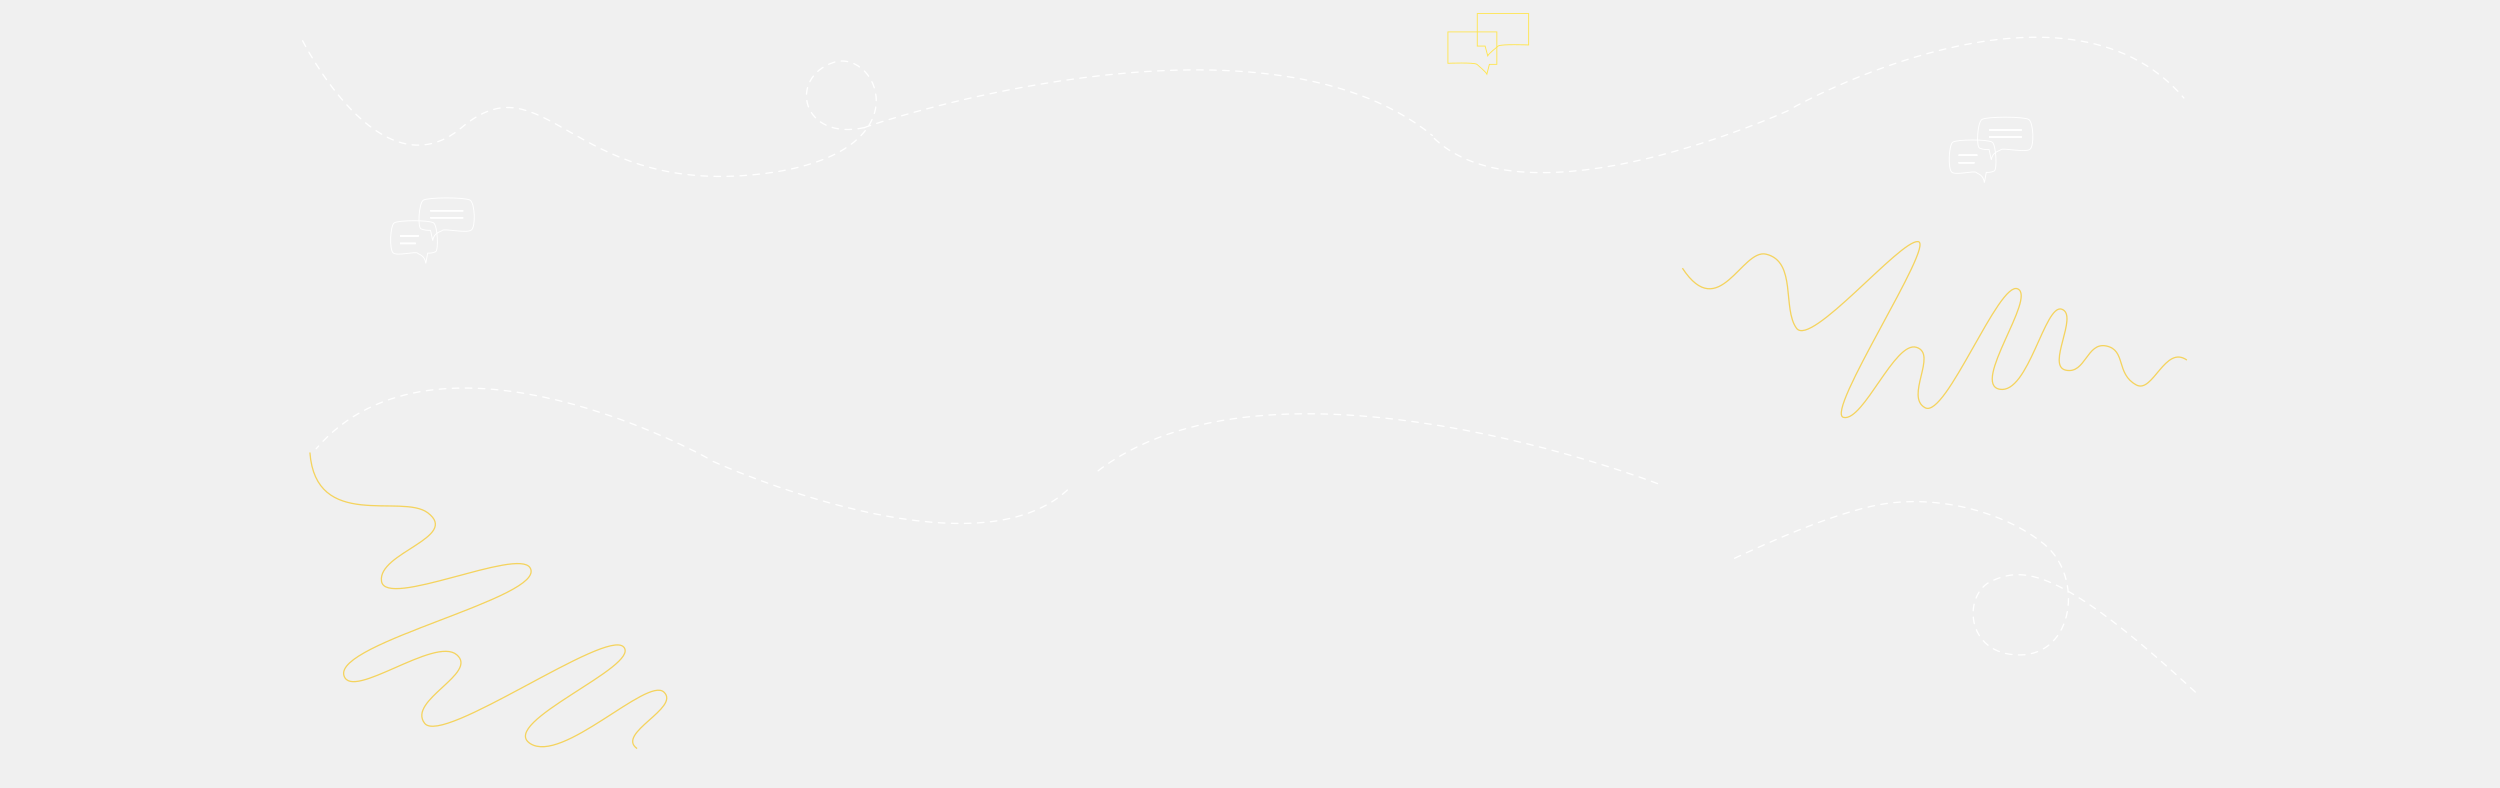
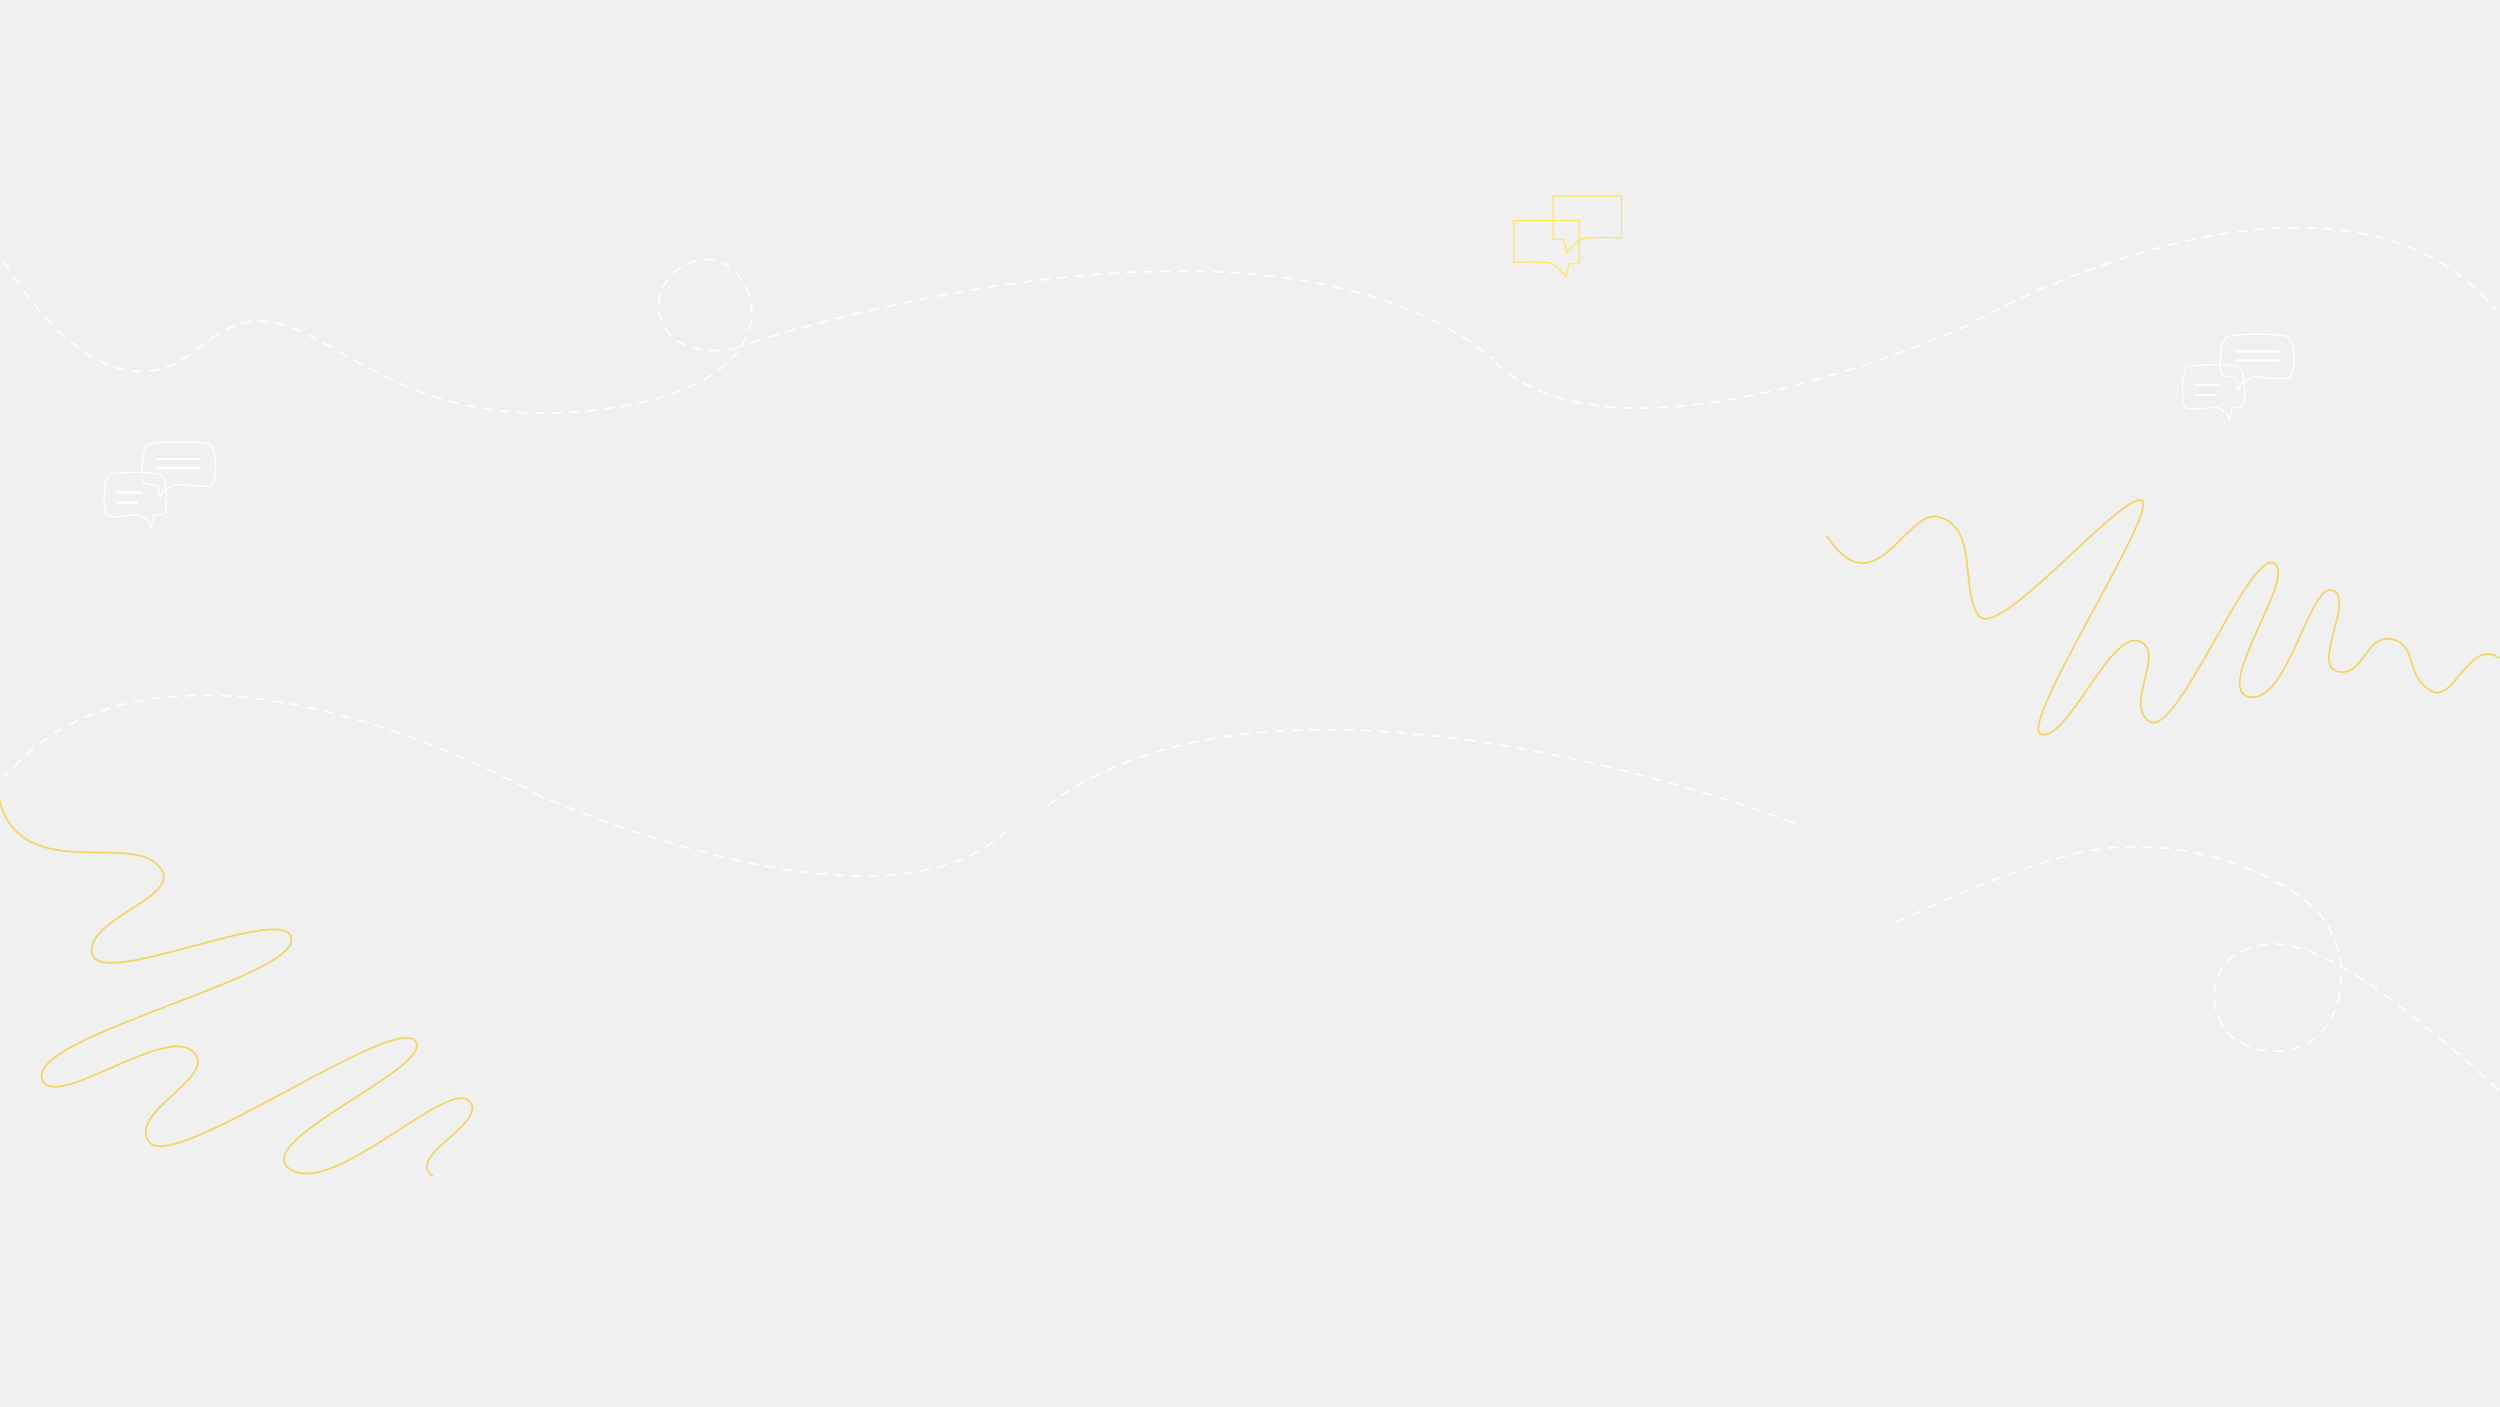
- <svg xmlns="http://www.w3.org/2000/svg" width="1920" height="605" viewBox="0 0 1440 605" fill="none">
+ <svg xmlns="http://www.w3.org/2000/svg" width="1920" height="1080" viewBox="0 0 1440 605" fill="none">
  <path d="M1052.08 205.941C1080.27 248.838 1097.68 190.537 1116.51 195.233C1140.05 201.104 1128.72 237.061 1139.73 252.104C1150.75 267.147 1219.2 184.127 1233.06 185.534C1246.92 186.941 1160.67 317.296 1175.91 320.583C1191.14 323.87 1215.22 261.571 1231.83 266.738C1248.45 271.906 1222.62 304.589 1238.52 313.166C1254.42 321.742 1295.1 215.175 1309.63 221.871C1324.15 228.567 1273.59 294.949 1295.76 298.94C1317.92 302.93 1330.37 232.679 1343.52 237.495C1356.66 242.311 1331.28 280.994 1346.52 284.281C1361.75 287.568 1362.52 262.449 1377.75 265.736C1392.99 269.023 1384.8 287.067 1400.7 295.644C1413.42 302.505 1422.68 264.648 1439.53 276.541" stroke="#F4D35E" />
  <path d="M121.069 153.73C117.477 151.423 88.739 151.423 85.147 153.73C81.554 156.036 80.656 174.668 83.35 175.794C86.044 176.919 88.8 176.919 90.626 176.919L92.331 184.774C93.229 178.488 98.298 178.156 99.759 176.919C101.586 175.373 118.375 179.386 121.967 176.692C125.56 173.997 124.662 156.036 121.069 153.73Z" stroke="white" stroke-width="0.7" />
  <line x1="90.535" y1="161.822" x2="115.681" y2="161.822" stroke="white" />
  <line x1="90.535" y1="161.822" x2="115.681" y2="161.822" stroke="white" />
  <line x1="90.535" y1="161.822" x2="115.681" y2="161.822" stroke="white" />
  <line x1="90.535" y1="161.822" x2="115.681" y2="161.822" stroke="white" />
  <line x1="90.535" y1="167.212" x2="115.681" y2="167.212" stroke="white" />
  <line x1="90.535" y1="167.212" x2="115.681" y2="167.212" stroke="white" />
  <line x1="90.535" y1="167.212" x2="115.681" y2="167.212" stroke="white" />
  <line x1="90.535" y1="167.212" x2="115.681" y2="167.212" stroke="white" />
  <path d="M62.694 171.238C65.732 168.931 90.04 168.931 93.079 171.238C96.117 173.544 96.877 192.176 94.598 193.301C92.319 194.427 89.989 194.427 88.443 194.427L87.002 202.282C86.242 195.996 81.954 195.664 80.719 194.427C79.174 192.881 64.973 196.894 61.934 194.199C58.896 191.505 59.655 173.544 62.694 171.238Z" stroke="white" stroke-width="0.7" />
  <path d="M81.554 181.183H67.252" stroke="white" />
  <path d="M81.554 181.183H67.252" stroke="white" />
  <path d="M81.554 181.183H67.252" stroke="white" />
  <path d="M81.554 181.183H67.252" stroke="white" />
  <line y1="-0.5" x2="12.154" y2="-0.5" transform="matrix(-1 0 0 1 79.3384 187.47)" stroke="white" />
  <line y1="-0.5" x2="12.154" y2="-0.5" transform="matrix(-1 0 0 1 79.3384 187.47)" stroke="white" />
  <line y1="-0.5" x2="12.154" y2="-0.5" transform="matrix(-1 0 0 1 79.3384 187.47)" stroke="white" />
  <line y1="-0.5" x2="12.154" y2="-0.5" transform="matrix(-1 0 0 1 79.3384 187.47)" stroke="white" />
  <path d="M307.754 354.421C307.754 354.421 510.775 447.19 582.485 373.692" stroke="white" stroke-linecap="round" stroke-dasharray="5 5" />
  <path d="M303.041 351.639C303.041 351.639 96.212 235.825 2.829 344.621" stroke="white" stroke-linecap="round" stroke-dasharray="5 5" />
  <path d="M1446 531.5C1340 433.5 1313 435.999 1290 446C1267 456 1269 503 1311 503C1353 503 1360.5 443 1330 418C1299.5 393 1244.8 377.751 1196.5 389.001C1160.5 397.384 1120 415.833 1090.5 429.5" stroke="white" stroke-linecap="round" stroke-dasharray="5 5" />
  <path d="M1032.96 371.396C1032.96 371.396 734.492 255.582 599.734 364.379" stroke="white" stroke-linecap="round" stroke-dasharray="5 5" />
  <path d="M1133.26 84.999C1133.26 84.999 930.912 177.768 859.439 104.27" stroke="white" stroke-linecap="round" stroke-dasharray="5 5" />
  <path d="M1137.96 82.217C1137.96 82.217 1344.11 -33.597 1437.18 75.2" stroke="white" stroke-linecap="round" stroke-dasharray="5 5" />
  <path d="M423.865 98C375.5 108.5 365 59.924 399.999 48C434.999 36.076 473.399 122.499 335.499 134.5C197.598 146.5 177.29 45 114.498 98C51.706 151 -8.002 30.5 -8.002 30.5" stroke="white" stroke-linecap="round" stroke-dasharray="5 5" />
  <path d="M423.866 98C425.86 96.5 725.687 -4.796 860 104" stroke="white" stroke-linecap="round" stroke-dasharray="5 5" />
  <path d="M-2 347.5C2.502 407.902 68.513 378.807 88.521 393.827C113.53 412.601 50.009 424.507 52.982 446.289C55.955 468.071 157.786 420.229 167.15 436.135C180.433 458.7 15.751 493.674 24.212 519.058C30.605 538.236 93.853 488.519 110.774 502.85C127.695 517.182 72.511 537.953 86.13 555.508C99.75 573.063 225.763 482.109 239.011 496.941C252.259 511.774 142.511 554.968 167.15 571.02C191.788 587.071 257.046 519.441 269.923 531.551C282.799 543.661 232.741 563.296 249.291 574.905" stroke="#F4D35E" />
  <path d="M934 10.417L894.545 10.417L894.545 35.363H900.564L902.57 42.846C903.685 40.906 908.99 36.693 910.595 35.363C912.601 33.7 934 34.531 934 34.531V10.417Z" stroke="#FFE54F" stroke-width="0.7" />
  <path d="M872 24.495L909.576 24.494L909.576 49.44H903.844L901.933 56.923C900.871 54.983 895.819 50.77 894.291 49.44C892.38 47.777 872 48.608 872 48.608V24.495Z" stroke="#FFE54F" stroke-width="0.7" />
  <path d="M1318.07 91.73C1314.48 89.424 1285.74 89.423 1282.15 91.73C1278.55 94.036 1277.66 112.668 1280.35 113.794C1283.04 114.919 1285.8 114.919 1287.63 114.919L1289.33 122.774C1290.23 116.488 1295.3 116.156 1296.76 114.919C1298.59 113.373 1315.38 117.386 1318.97 114.692C1322.56 111.997 1321.66 94.036 1318.07 91.73Z" stroke="white" stroke-width="0.7" />
  <line x1="1287.53" y1="99.822" x2="1312.68" y2="99.822" stroke="white" />
  <line x1="1287.53" y1="99.822" x2="1312.68" y2="99.822" stroke="white" />
  <line x1="1287.53" y1="99.822" x2="1312.68" y2="99.822" stroke="white" />
  <line x1="1287.53" y1="99.822" x2="1312.68" y2="99.822" stroke="white" />
  <line x1="1287.53" y1="105.212" x2="1312.68" y2="105.212" stroke="white" />
  <line x1="1287.53" y1="105.212" x2="1312.68" y2="105.212" stroke="white" />
  <line x1="1287.53" y1="105.212" x2="1312.68" y2="105.212" stroke="white" />
  <line x1="1287.53" y1="105.212" x2="1312.68" y2="105.212" stroke="white" />
  <path d="M1259.69 109.238C1262.73 106.931 1287.04 106.931 1290.08 109.238C1293.12 111.544 1293.88 130.176 1291.6 131.301C1289.32 132.427 1286.99 132.427 1285.44 132.427L1284 140.282C1283.24 133.996 1278.95 133.664 1277.72 132.427C1276.17 130.881 1261.97 134.894 1258.93 132.199C1255.9 129.505 1256.66 111.544 1259.69 109.238Z" stroke="white" stroke-width="0.7" />
  <path d="M1278.55 119.183H1264.25" stroke="white" />
  <path d="M1278.55 119.183H1264.25" stroke="white" />
  <path d="M1278.55 119.183H1264.25" stroke="white" />
  <path d="M1278.55 119.183H1264.25" stroke="white" />
  <line y1="-0.5" x2="12.154" y2="-0.5" transform="matrix(-1 0 0 1 1276.34 125.47)" stroke="white" />
  <line y1="-0.5" x2="12.154" y2="-0.5" transform="matrix(-1 0 0 1 1276.34 125.47)" stroke="white" />
  <line y1="-0.5" x2="12.154" y2="-0.5" transform="matrix(-1 0 0 1 1276.34 125.47)" stroke="white" />
  <line y1="-0.5" x2="12.154" y2="-0.5" transform="matrix(-1 0 0 1 1276.34 125.47)" stroke="white" />
</svg>
